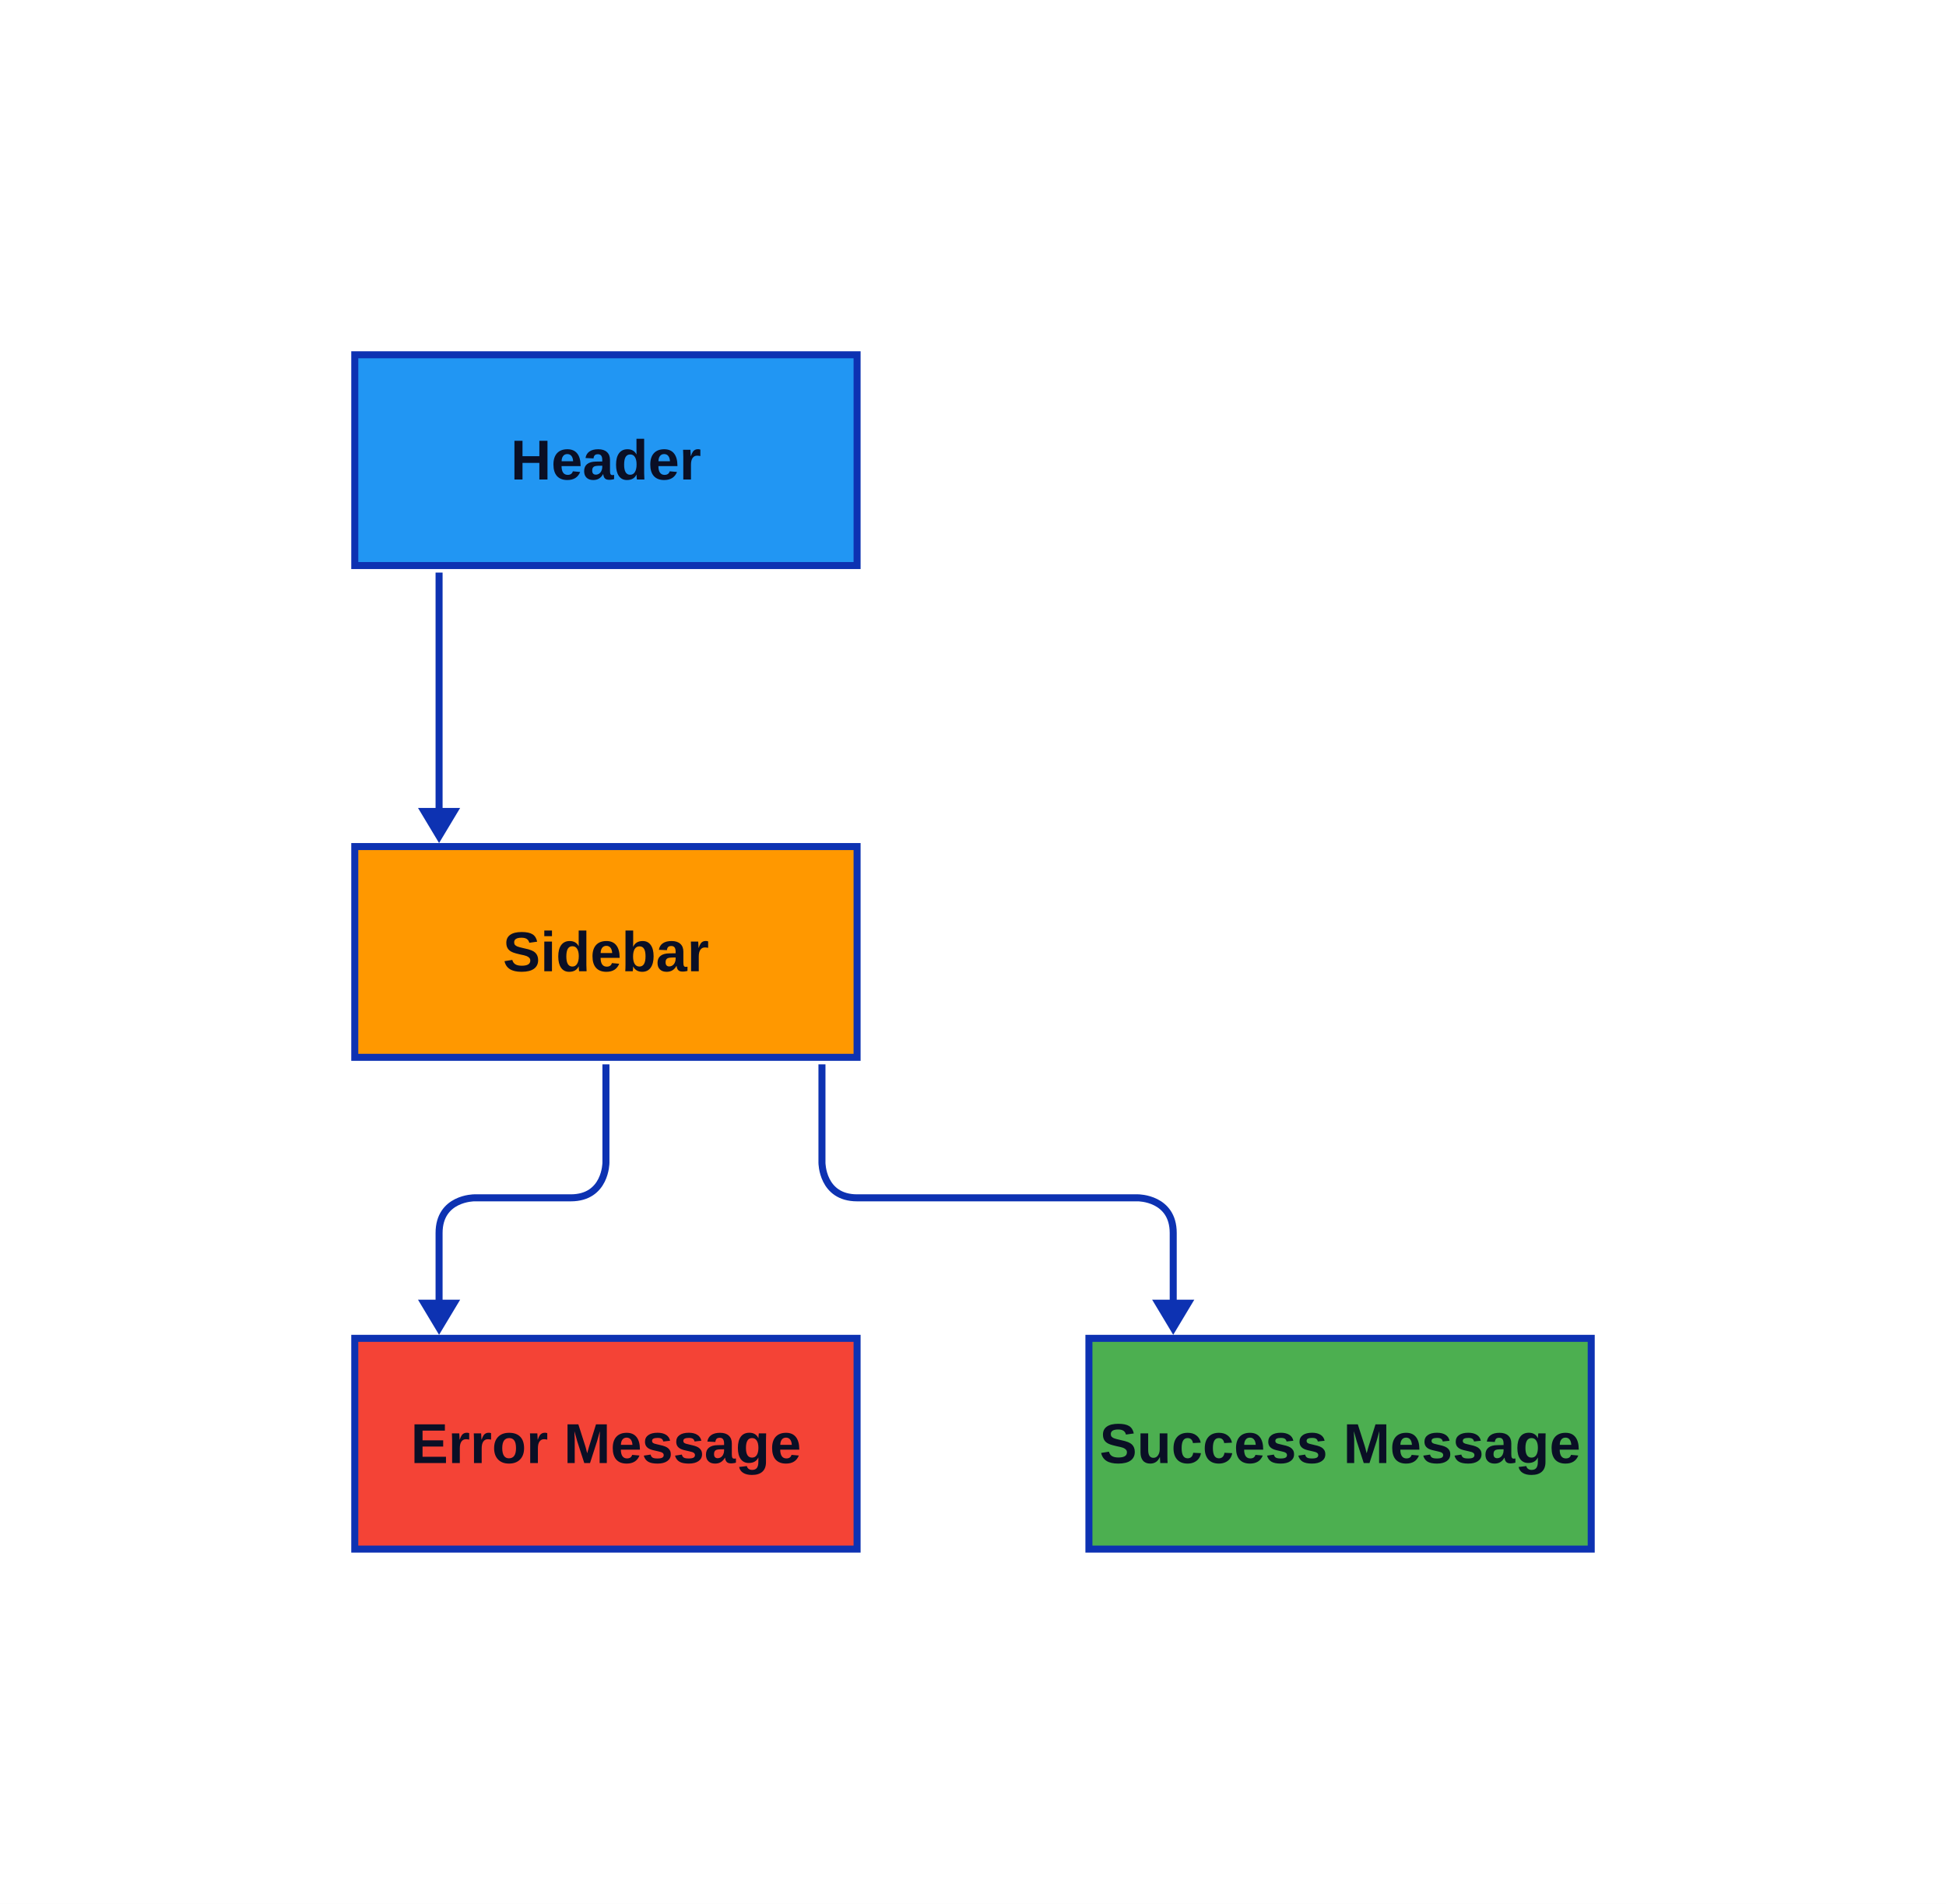
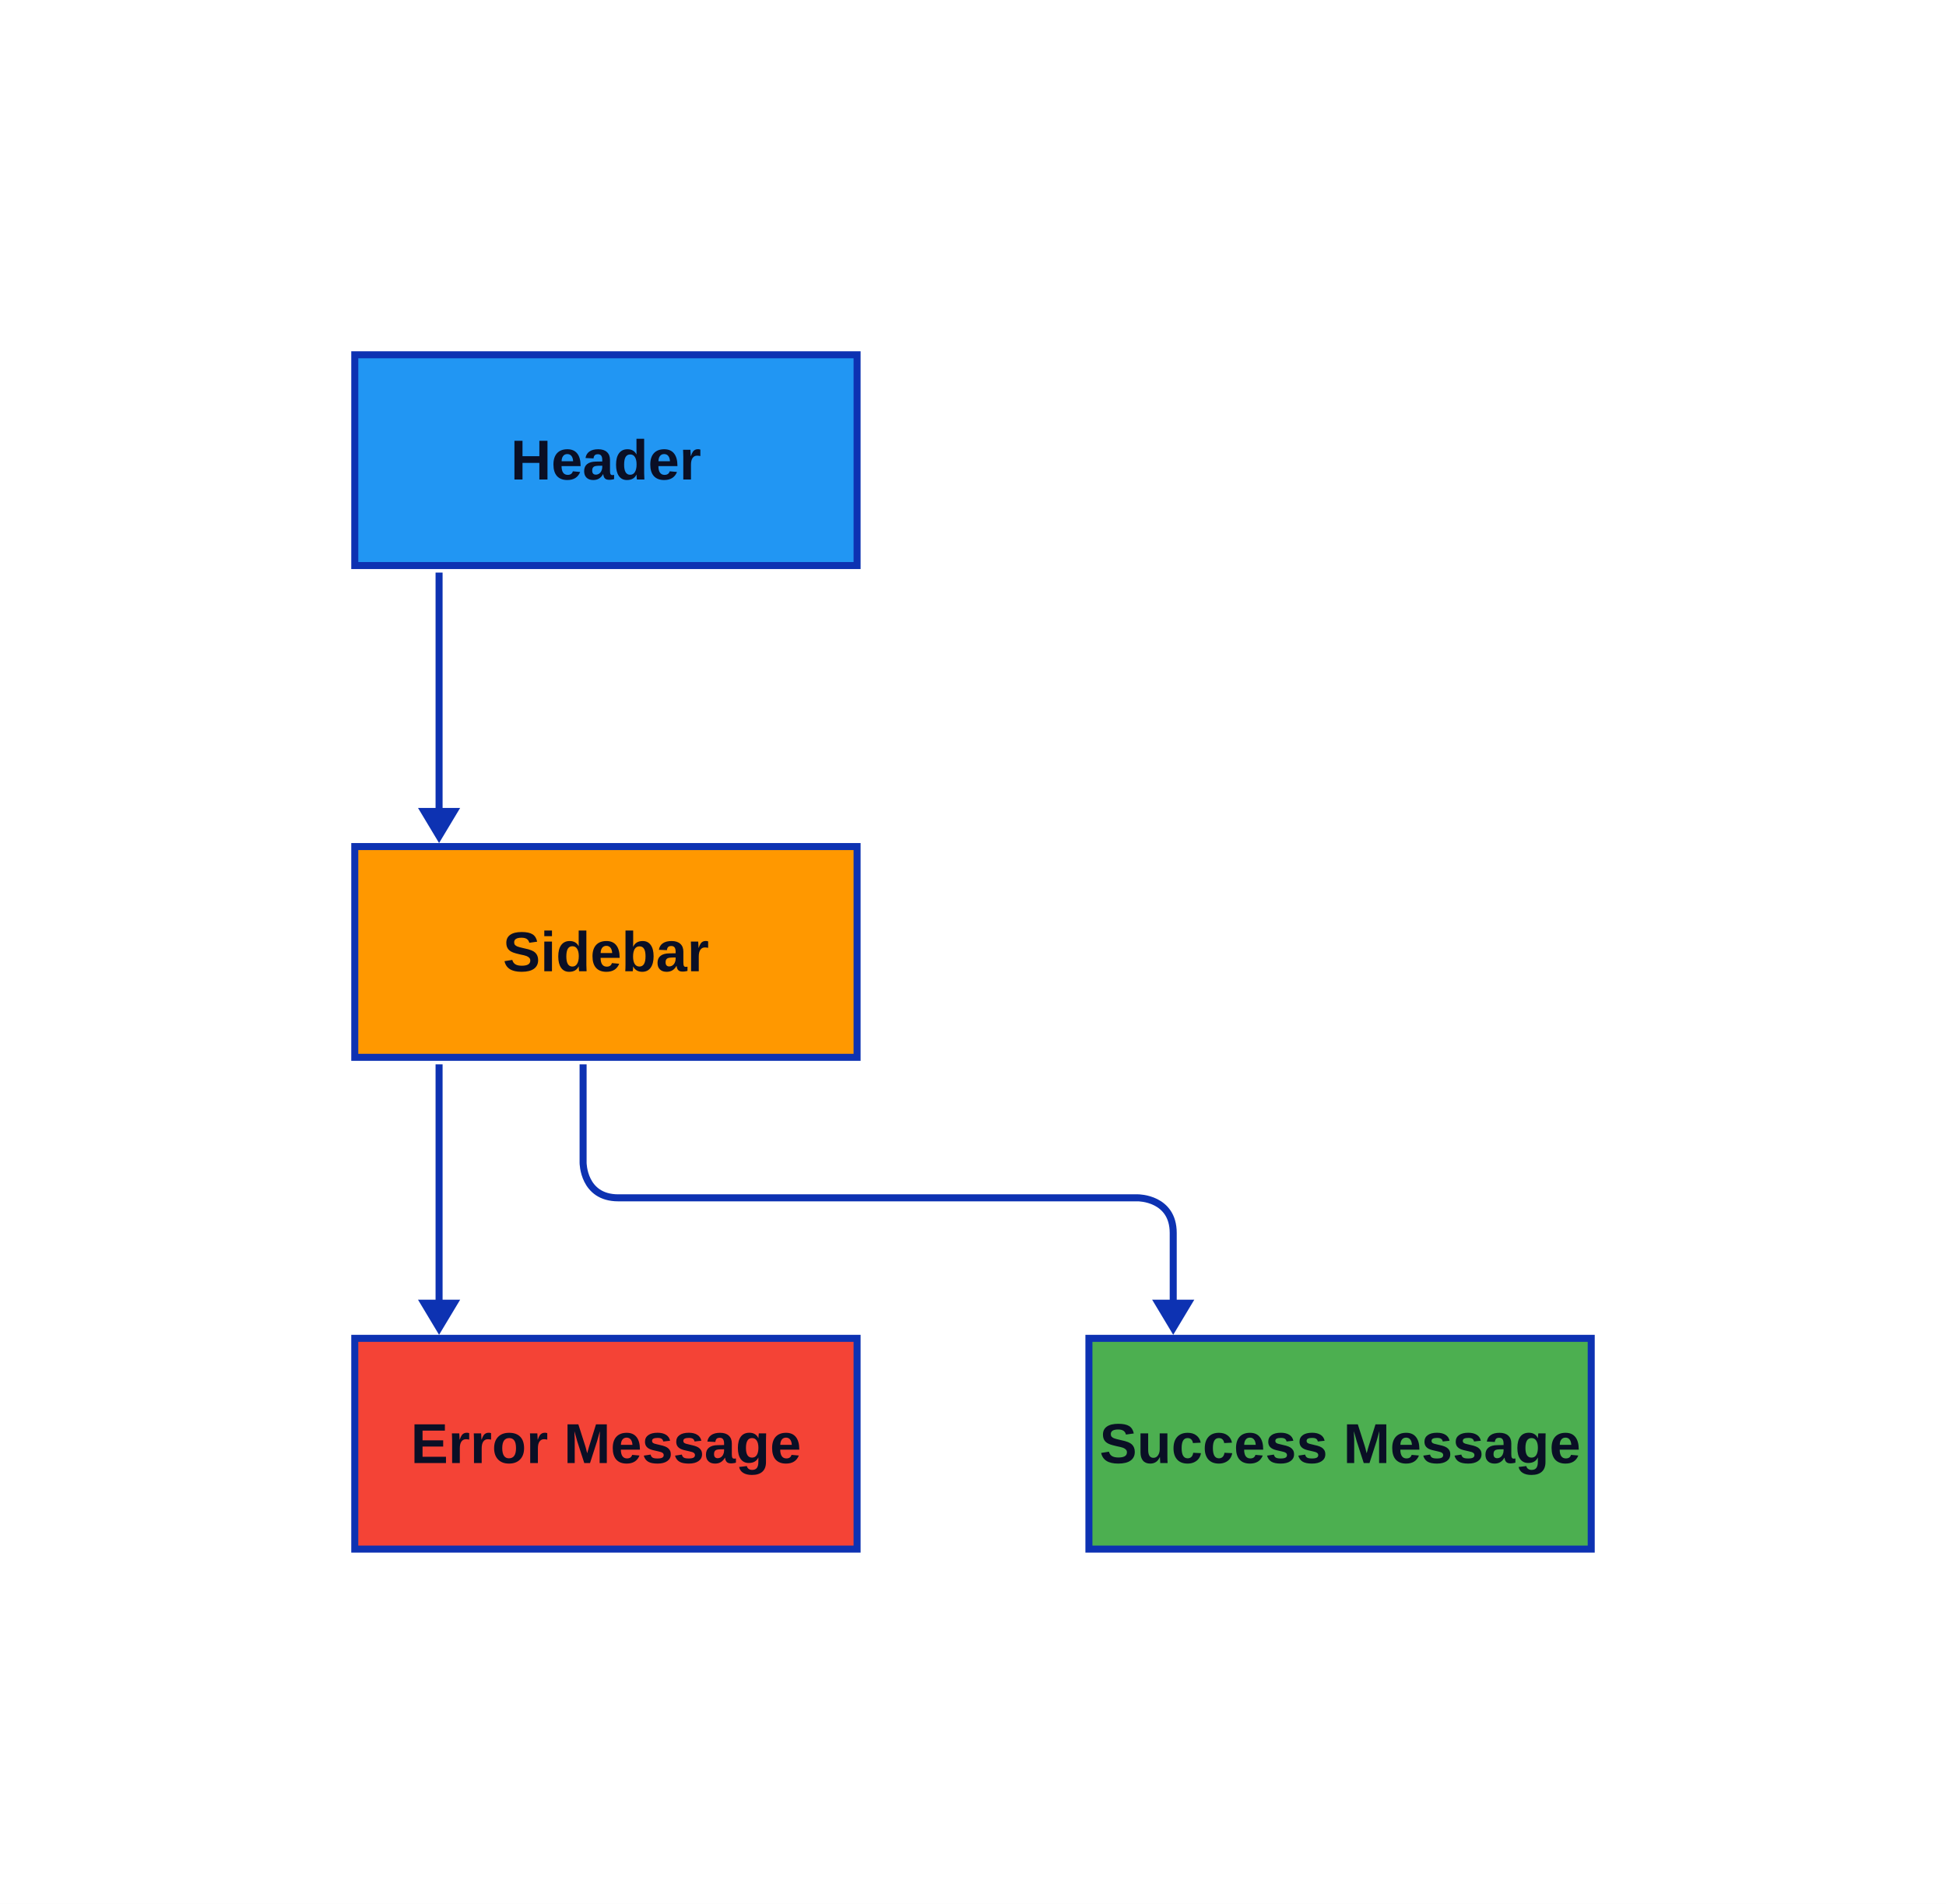
<svg xmlns="http://www.w3.org/2000/svg" width="554" height="542" viewBox="-101 -101 554 542" data-d2-version="0.2.0" class="d2-123265212 d2-svg">
  <defs>
    <mask id="edge-label-mask" maskUnits="userSpaceOnUse" x="-101" y="-101" width="554" height="542">
      <rect x="-101" y="-101" width="554" height="542" fill="white" />
    </mask>
    <marker id="mk-161592640" markerWidth="10" markerHeight="12" refX="7" refY="6" viewBox="0 0 10 12" orient="auto" markerUnits="userSpaceOnUse">
      <polygon points="0,0 10,6 0,12" fill="#0D32B2" stroke-width="2" />
    </marker>
  </defs>
  <rect x="-101" y="-101" width="554" height="542" rx="0" fill="#FFFFFF" stroke-width="0" />
  <g id="base-layer">
    <rect x="0" y="0" width="143" height="60" fill="#2196F3" stroke="#0D32B2" stroke-width="2" rx="0" ry="0" />
    <rect x="0" y="140" width="143" height="60" fill="#FF9800" stroke="#0D32B2" stroke-width="2" rx="0" ry="0" />
    <rect x="209" y="280" width="143" height="60" fill="#4CAF50" stroke="#0D32B2" stroke-width="2" rx="0" ry="0" />
    <rect x="0" y="280" width="143" height="60" fill="#f44336" stroke="#0D32B2" stroke-width="2" rx="0" ry="0" />
    <path d="M 24 62 L 24 136" fill="none" stroke="#0D32B2" stroke-width="2" marker-end="url(#mk-161592640)" mask="url(#edge-label-mask)" />
-     <path d="M 133 202 L 133 230 S 133 240 143 240 L 223 240 S 233 240 233 250 L 233 276" fill="none" stroke="#0D32B2" stroke-width="2" marker-end="url(#mk-161592640)" mask="url(#edge-label-mask)" />
-     <path d="M 71.5 202 L 71.5 230 S 71.5 240 61.5 240 L 34 240 S 24 240 24 250 L 24 276" fill="none" stroke="#0D32B2" stroke-width="2" marker-end="url(#mk-161592640)" mask="url(#edge-label-mask)" />
+     <path d="M 65 202 L 65 230 S 65 240 75 240 L 223 240 S 233 240 233 250 L 233 276" fill="none" stroke="#0D32B2" stroke-width="2" marker-end="url(#mk-161592640)" mask="url(#edge-label-mask)" />
+     <path d="M 24 202 L 24 276" fill="none" stroke="#0D32B2" stroke-width="2" marker-end="url(#mk-161592640)" mask="url(#edge-label-mask)" />
    <text x="71.5" y="35.5" text-anchor="middle" dominant-baseline="alphabetic" font-family="Arial, sans-serif" font-size="16" style="fill: #0A0F25; font-weight: 700">Header</text>
    <text x="71.5" y="175.5" text-anchor="middle" dominant-baseline="alphabetic" font-family="Arial, sans-serif" font-size="16" style="fill: #0A0F25; font-weight: 700">Sidebar</text>
    <text x="280.5" y="315.5" text-anchor="middle" dominant-baseline="alphabetic" font-family="Arial, sans-serif" font-size="16" style="fill: #0A0F25; font-weight: 700">Success Message</text>
    <text x="71.5" y="315.5" text-anchor="middle" dominant-baseline="alphabetic" font-family="Arial, sans-serif" font-size="16" style="fill: #0A0F25; font-weight: 700">Error Message</text>
  </g>
</svg>
